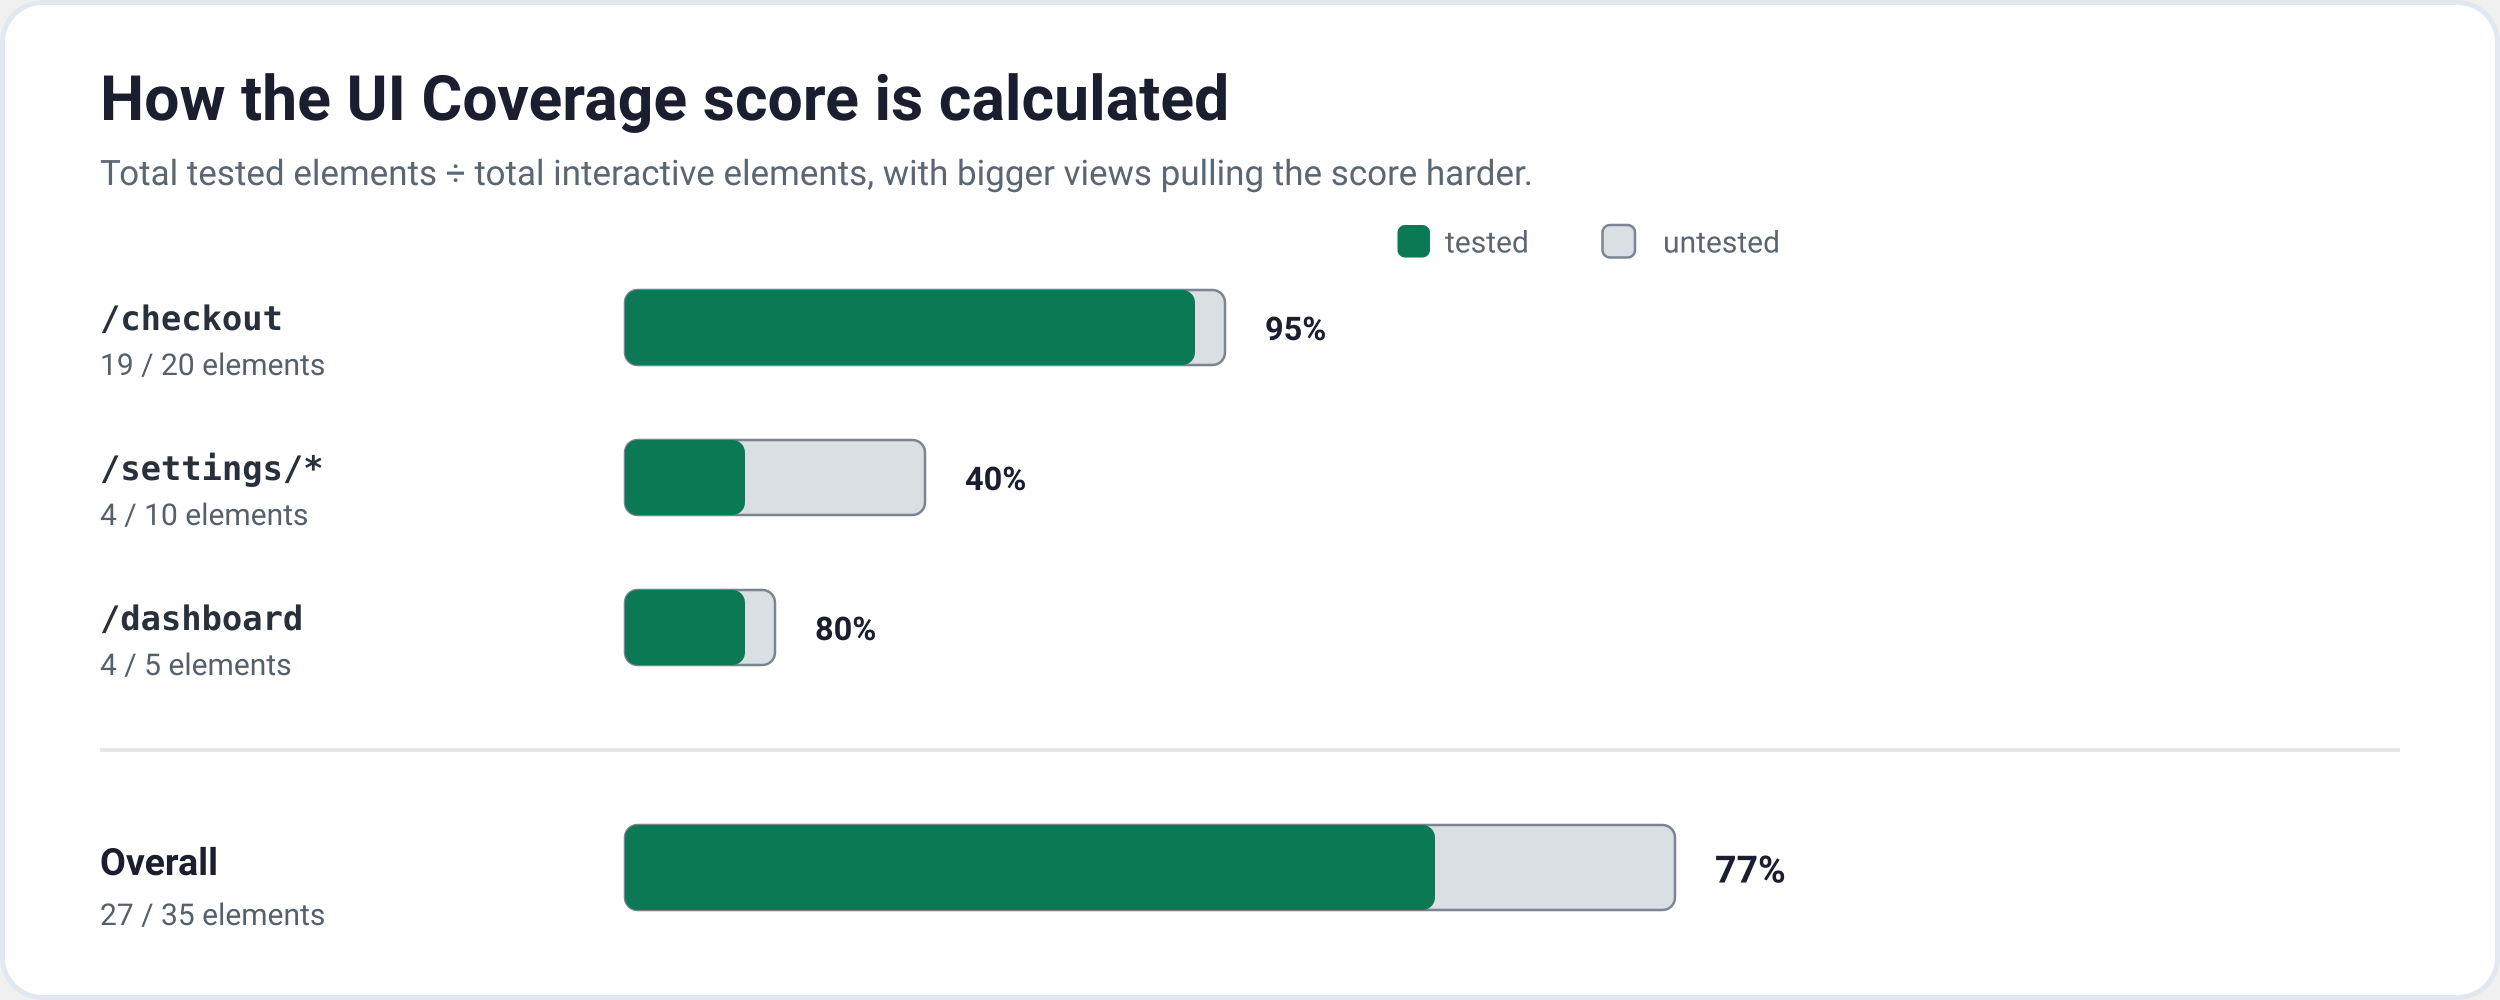
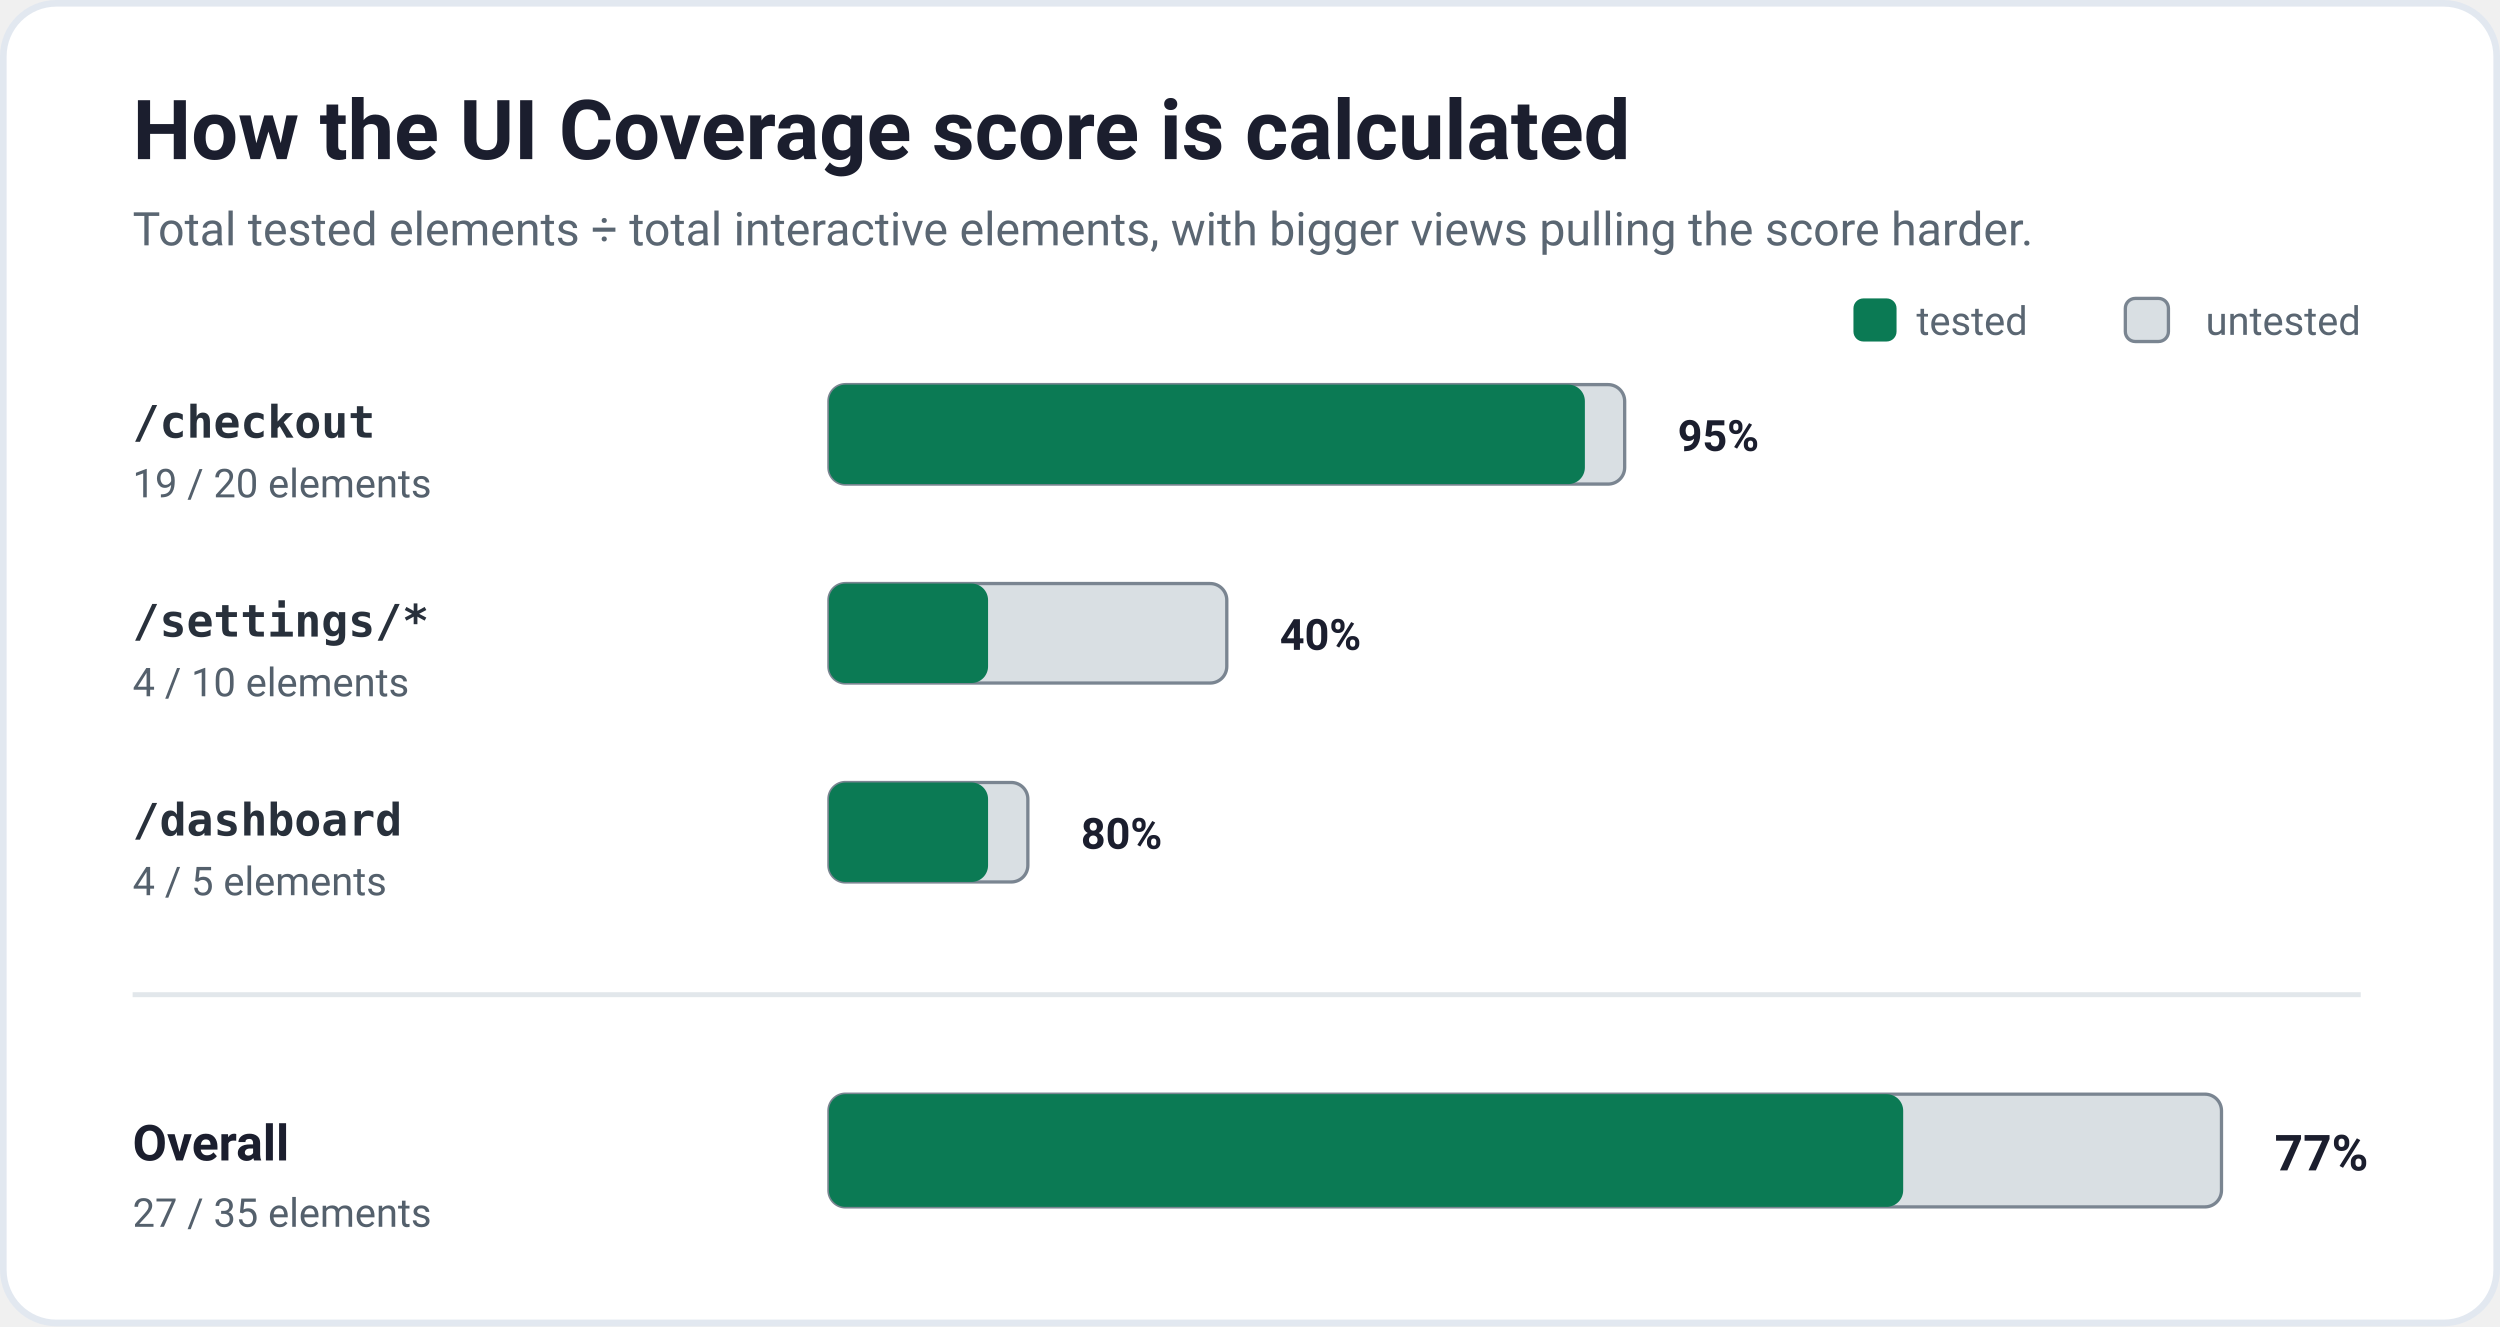
- <svg xmlns="http://www.w3.org/2000/svg" viewBox="0 0 1000 400" width="1000" height="400" font-family="-apple-system, BlinkMacSystemFont, 'Segoe UI', Roboto, Helvetica, Arial, sans-serif" role="img" aria-label="How the UI Coverage score is calculated: each view's bar is sized by its number of interactive elements and filled by how many were tested. /checkout has 19 of 20 elements tested (95%), /settings/* has 4 of 10 (40%), and /dashboard has 4 of 5 (80%). Combined, the overall score is 27 of 35 tested elements, or 77%, so the large well-tested /checkout view weighs more heavily than a simple average of the three view scores.">
+ <svg xmlns="http://www.w3.org/2000/svg" viewBox="0 0 754 400" width="754" height="400" font-family="-apple-system, BlinkMacSystemFont, 'Segoe UI', Roboto, Helvetica, Arial, sans-serif" role="img" aria-label="How the UI Coverage score is calculated: each view's bar is sized by its number of interactive elements and filled by how many were tested. /checkout has 19 of 20 elements tested (95%), /settings/* has 4 of 10 (40%), and /dashboard has 4 of 5 (80%). Combined, the overall score is 27 of 35 tested elements, or 77%, so the large well-tested /checkout view weighs more heavily than a simple average of the three view scores.">
  <defs>
    <style>
      .title{font-size:25px;font-weight:600;fill:#1B1E2E}
      .subtitle{font-size:14px;fill:#5A6672}
      .vlabel{font-size:13.5px;font-weight:600;font-family:ui-monospace,'SF Mono',Menlo,monospace;fill:#28303B}
      .vmeta{font-size:12px;fill:#54606C}
      .pct{font-size:13px;font-weight:700;fill:#1B1E2E}
      .legend{font-size:12px;fill:#5A6672}
      .big{font-size:15px;font-weight:600;fill:#1B1E2E}
    </style>
  </defs>
-   <rect x="1" y="1" width="998" height="398" rx="16" fill="#ffffff" stroke="#E2E8F0" stroke-width="2" />
+   <rect x="1" y="1" width="752" height="398" rx="16" fill="#ffffff" stroke="#E2E8F0" stroke-width="2" />
  <text x="40" y="48" class="title">How the UI Coverage score is calculated</text>
  <text x="40" y="74" class="subtitle">Total tested elements ÷ total interactive elements, with bigger views pulling the score harder.</text>
  <rect x="559" y="90" width="13" height="13" rx="3" fill="#0B7A54" />
  <text x="578" y="101" class="legend">tested</text>
  <rect x="641" y="90" width="13" height="13" rx="3" fill="#D9DFE3" stroke="#7A8591" />
  <text x="712" y="101" class="legend" text-anchor="end">untested</text>
  <text x="40" y="132" class="vlabel">/checkout</text>
  <text x="40" y="150" class="vmeta">19 / 20 elements</text>
  <rect x="250" y="116" width="240" height="30" rx="5" fill="#D9DFE3" stroke="#7A8591" />
  <rect x="250" y="116" width="228" height="30" rx="5" fill="#0B7A54" />
  <text x="506" y="136" class="pct">95%</text>
  <text x="40" y="192" class="vlabel">/settings/*</text>
  <text x="40" y="210" class="vmeta">4 / 10 elements</text>
  <rect x="250" y="176" width="120" height="30" rx="5" fill="#D9DFE3" stroke="#7A8591" />
  <rect x="250" y="176" width="48" height="30" rx="5" fill="#0B7A54" />
  <text x="386" y="196" class="pct">40%</text>
  <text x="40" y="252" class="vlabel">/dashboard</text>
  <text x="40" y="270" class="vmeta">4 / 5 elements</text>
  <rect x="250" y="236" width="60" height="30" rx="5" fill="#D9DFE3" stroke="#7A8591" />
  <rect x="250" y="236" width="48" height="30" rx="5" fill="#0B7A54" />
  <text x="326" y="256" class="pct">80%</text>
-   <line x1="40" y1="300" x2="960" y2="300" stroke="#E2E7EB" stroke-width="1.5" />
+   <line x1="40" y1="300" x2="712" y2="300" stroke="#E2E7EB" stroke-width="1.5" />
  <text x="40" y="350" class="big">Overall</text>
  <text x="40" y="370" class="vmeta">27 / 35 elements</text>
  <rect x="250" y="330" width="420" height="34" rx="5" fill="#D9DFE3" stroke="#7A8591" />
  <rect x="250" y="330" width="324" height="34" rx="5" fill="#0B7A54" />
  <text x="686" y="353" class="big" fill="#0B7A54">77%</text>
</svg>
